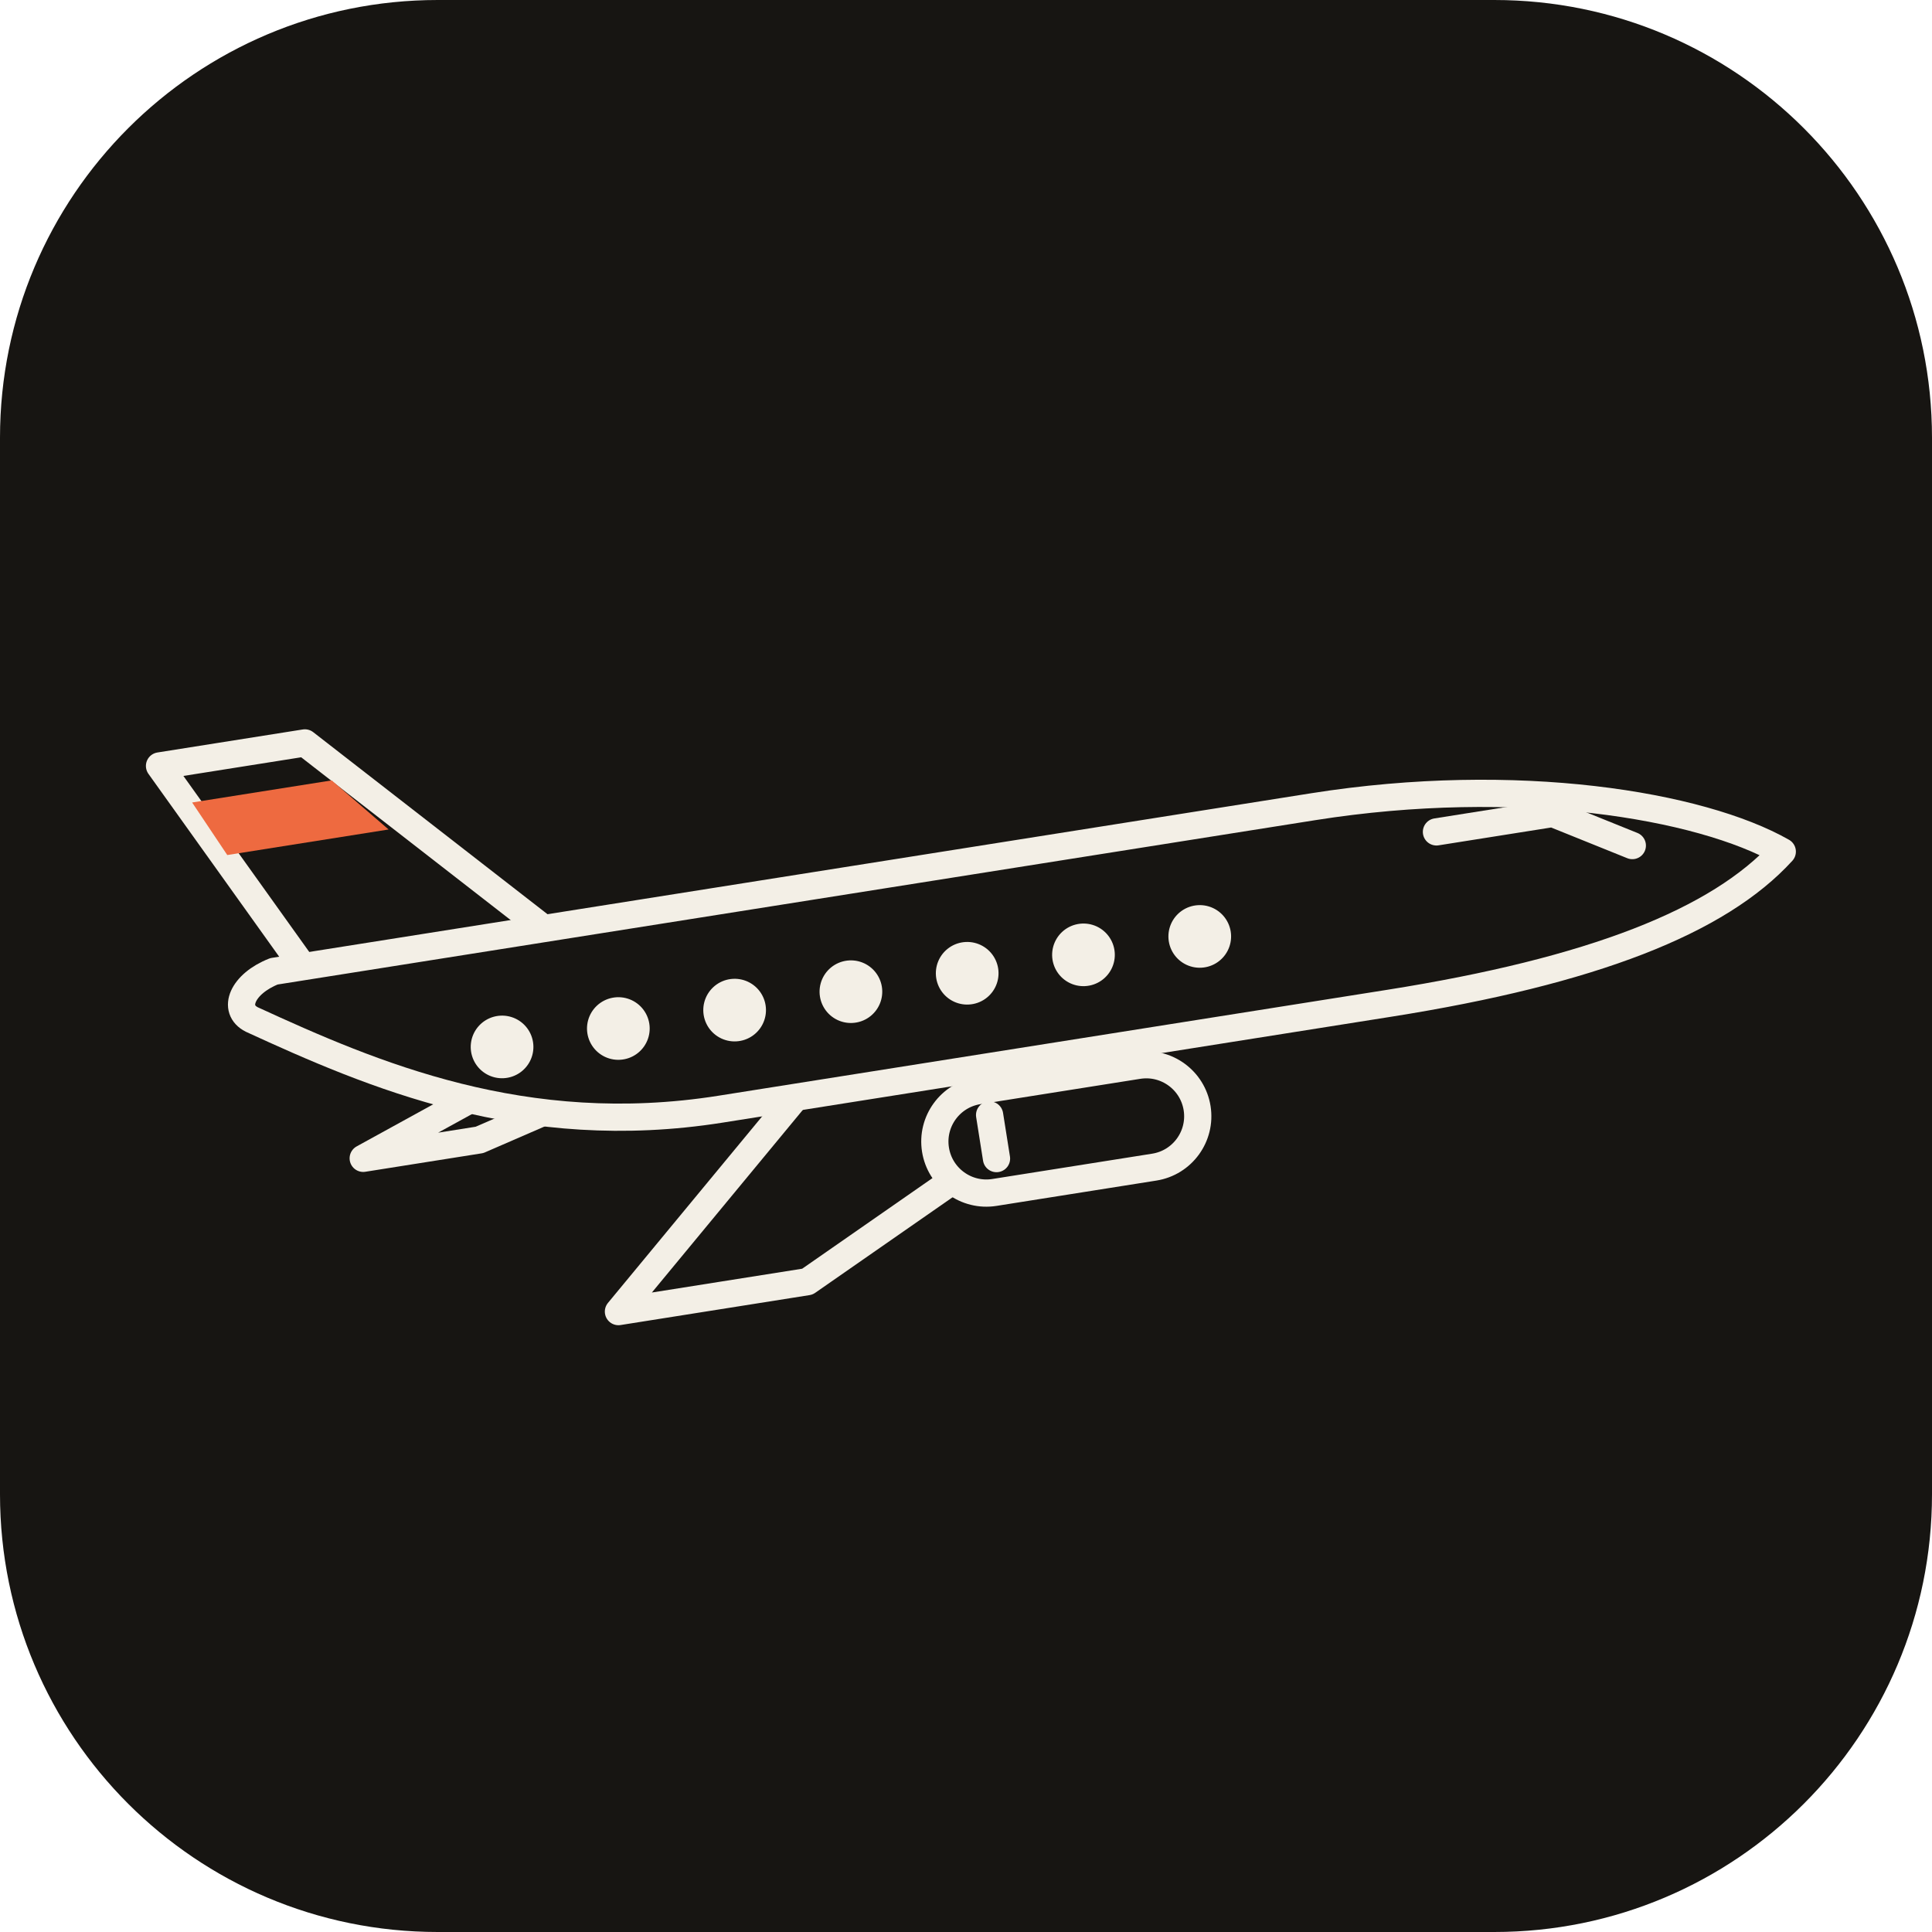
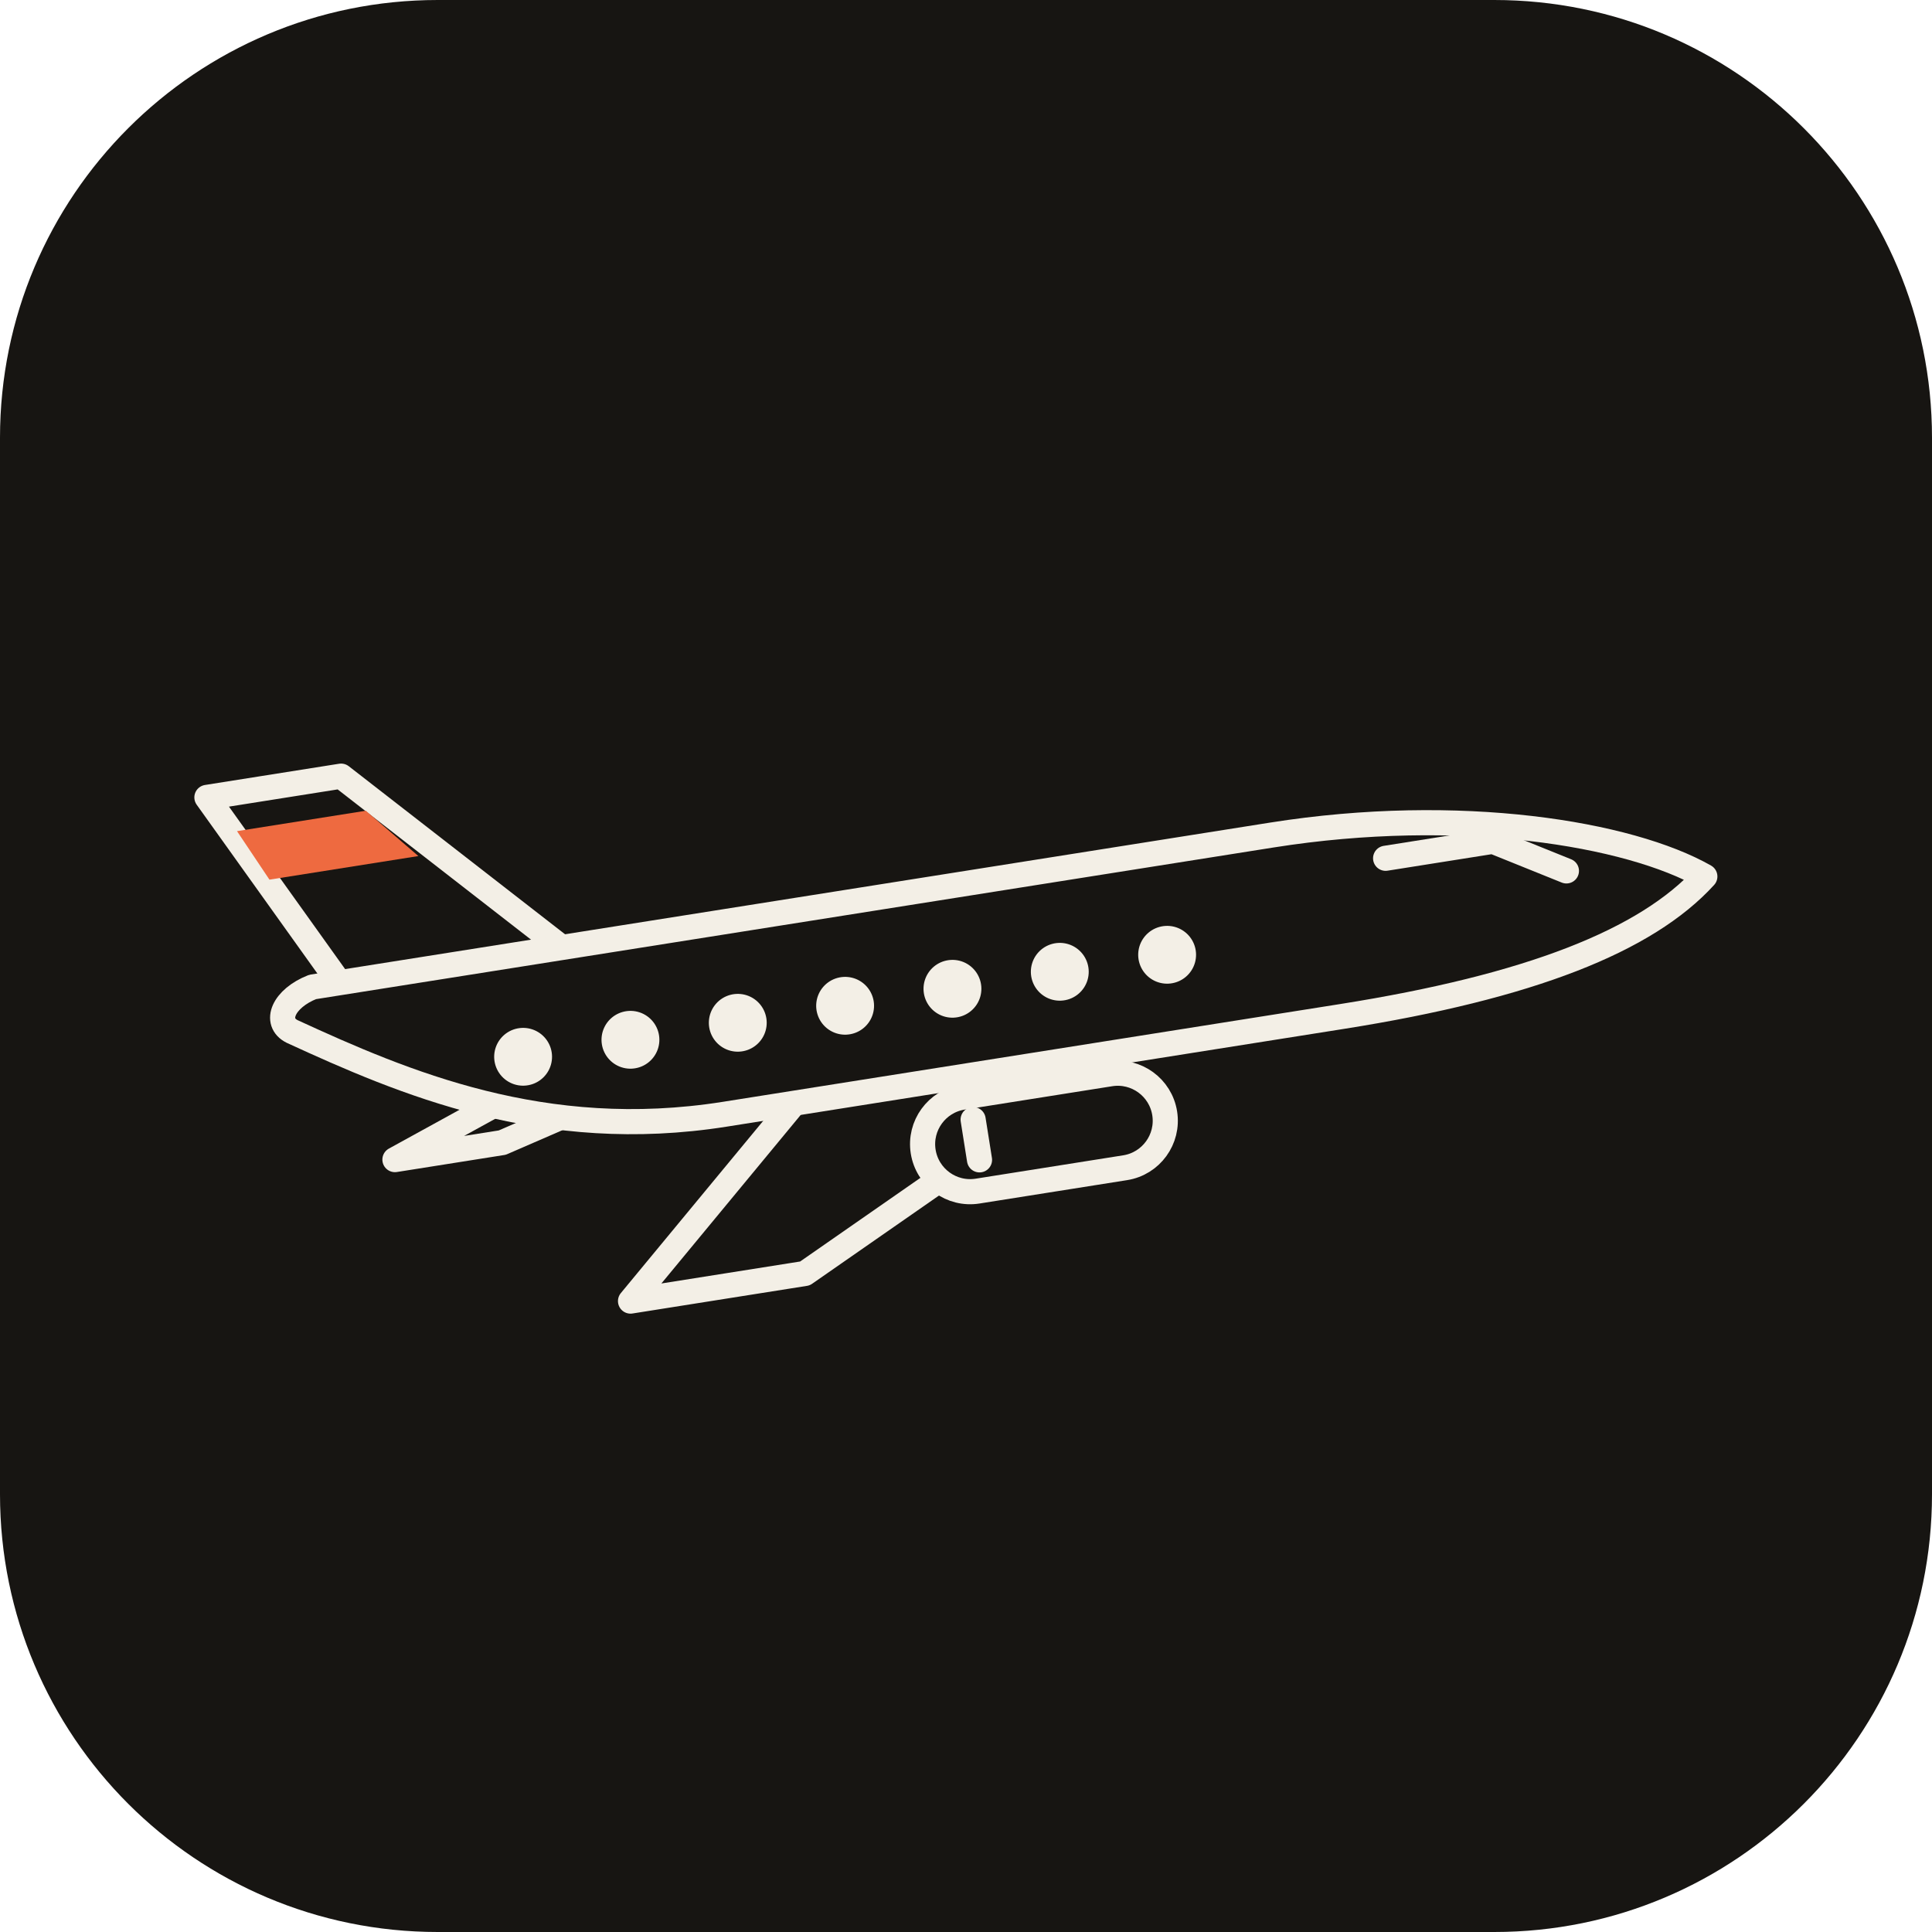
<svg xmlns="http://www.w3.org/2000/svg" width="1024" height="1024" viewBox="0 0 1024 1024">
  <rect width="1024" height="1024" rx="232" fill="#171512" />
-   <g transform="rotate(-9 512 512) translate(44 309.2) scale(3.9)" fill="none" stroke="#F3EFE6" stroke-width="3.7" stroke-linecap="round" stroke-linejoin="round">
+   <g transform="rotate(-9 512 512) translate(71 332) scale(3.6)" fill="none" stroke="#F3EFE6" stroke-width="3.7" stroke-linecap="round" stroke-linejoin="round">
    <path d="M66 40 L36 8 L16 8 L32 40 Z" fill="#171512" />
    <path d="M19.6 13.6 L38.8 13.6 L45.4 21.4 L23.2 21.4 Z" fill="#EE6A40" stroke="none" data-a="1" />
    <path d="M60 56 L35 65 L51 65 L82 57 Z" fill="#171512" />
    <path d="M100 61 L66 91 L92 91 L154 61 Z" fill="#171512" />
    <path d="M27 38 L170 38 C198 38 222 46 232 54 C222 62 204 66 176 66 L84 66 C57 66 38 54 23 44 C20.5 42.2 22.5 39 27 38 Z" fill="#171512" />
    <rect x="112" y="69" width="36" height="14" rx="7" fill="#171512" />
    <path d="M120 72.5 v6" />
    <path d="M186 44 L202 44 L212 50" />
    <path d="M56 53 h.01 M72 53 h.01 M88 53 h.01 M104 53 h.01 M120 53 h.01 M136 53 h.01 M152 53 h.01" stroke-width="8.51" />
  </g>
</svg>
